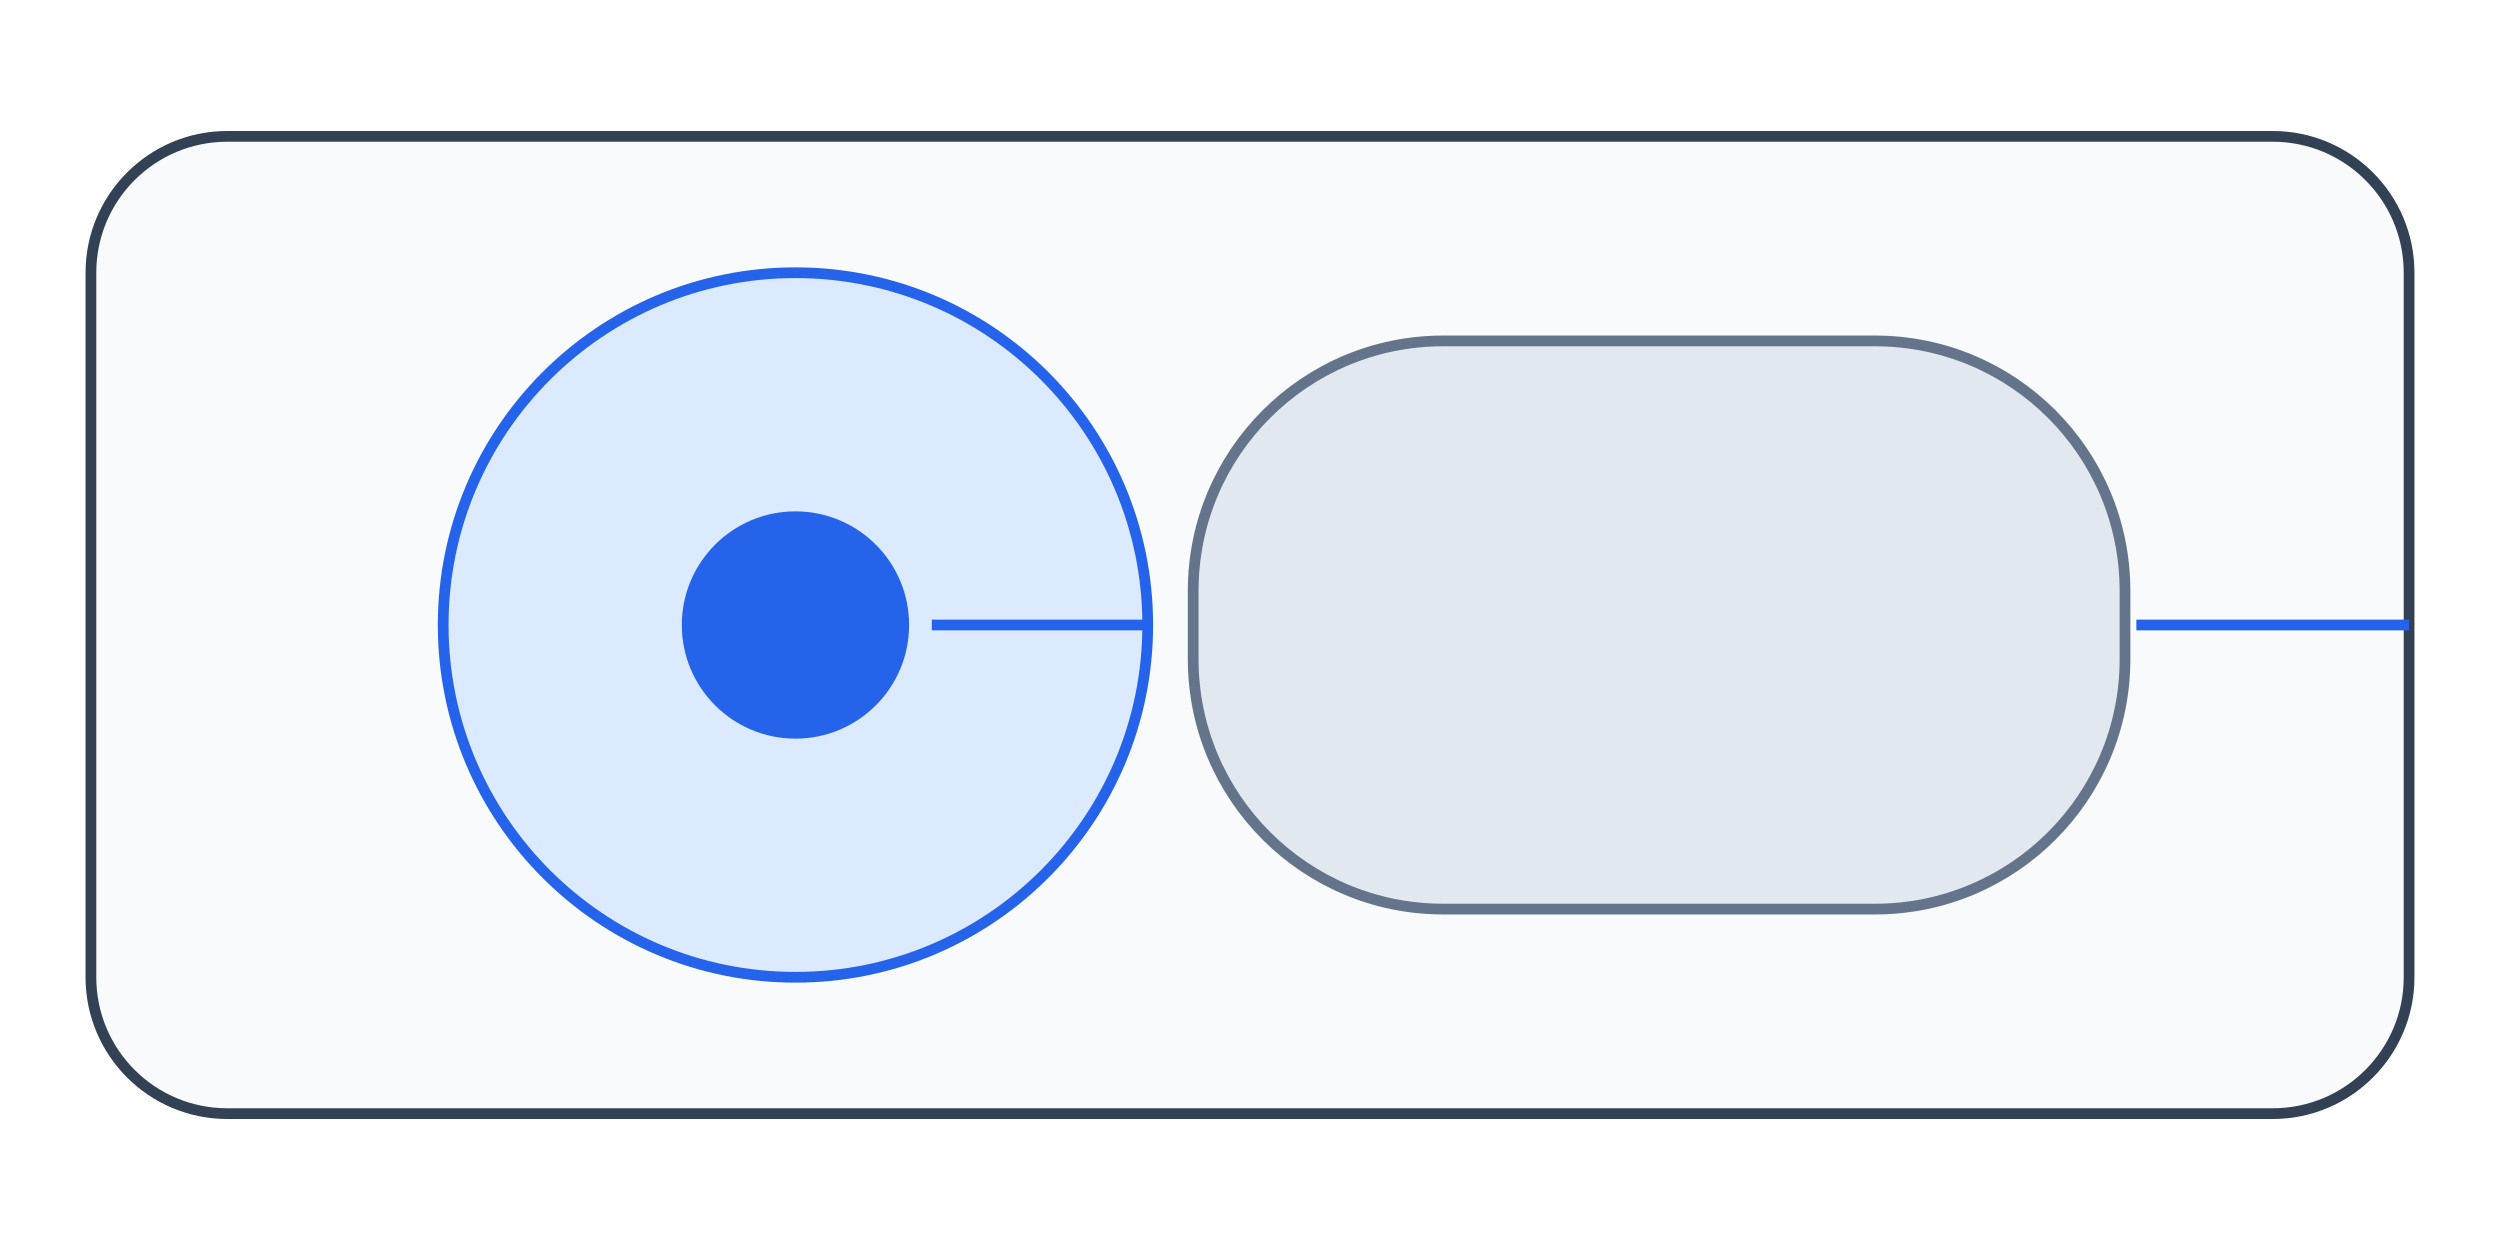
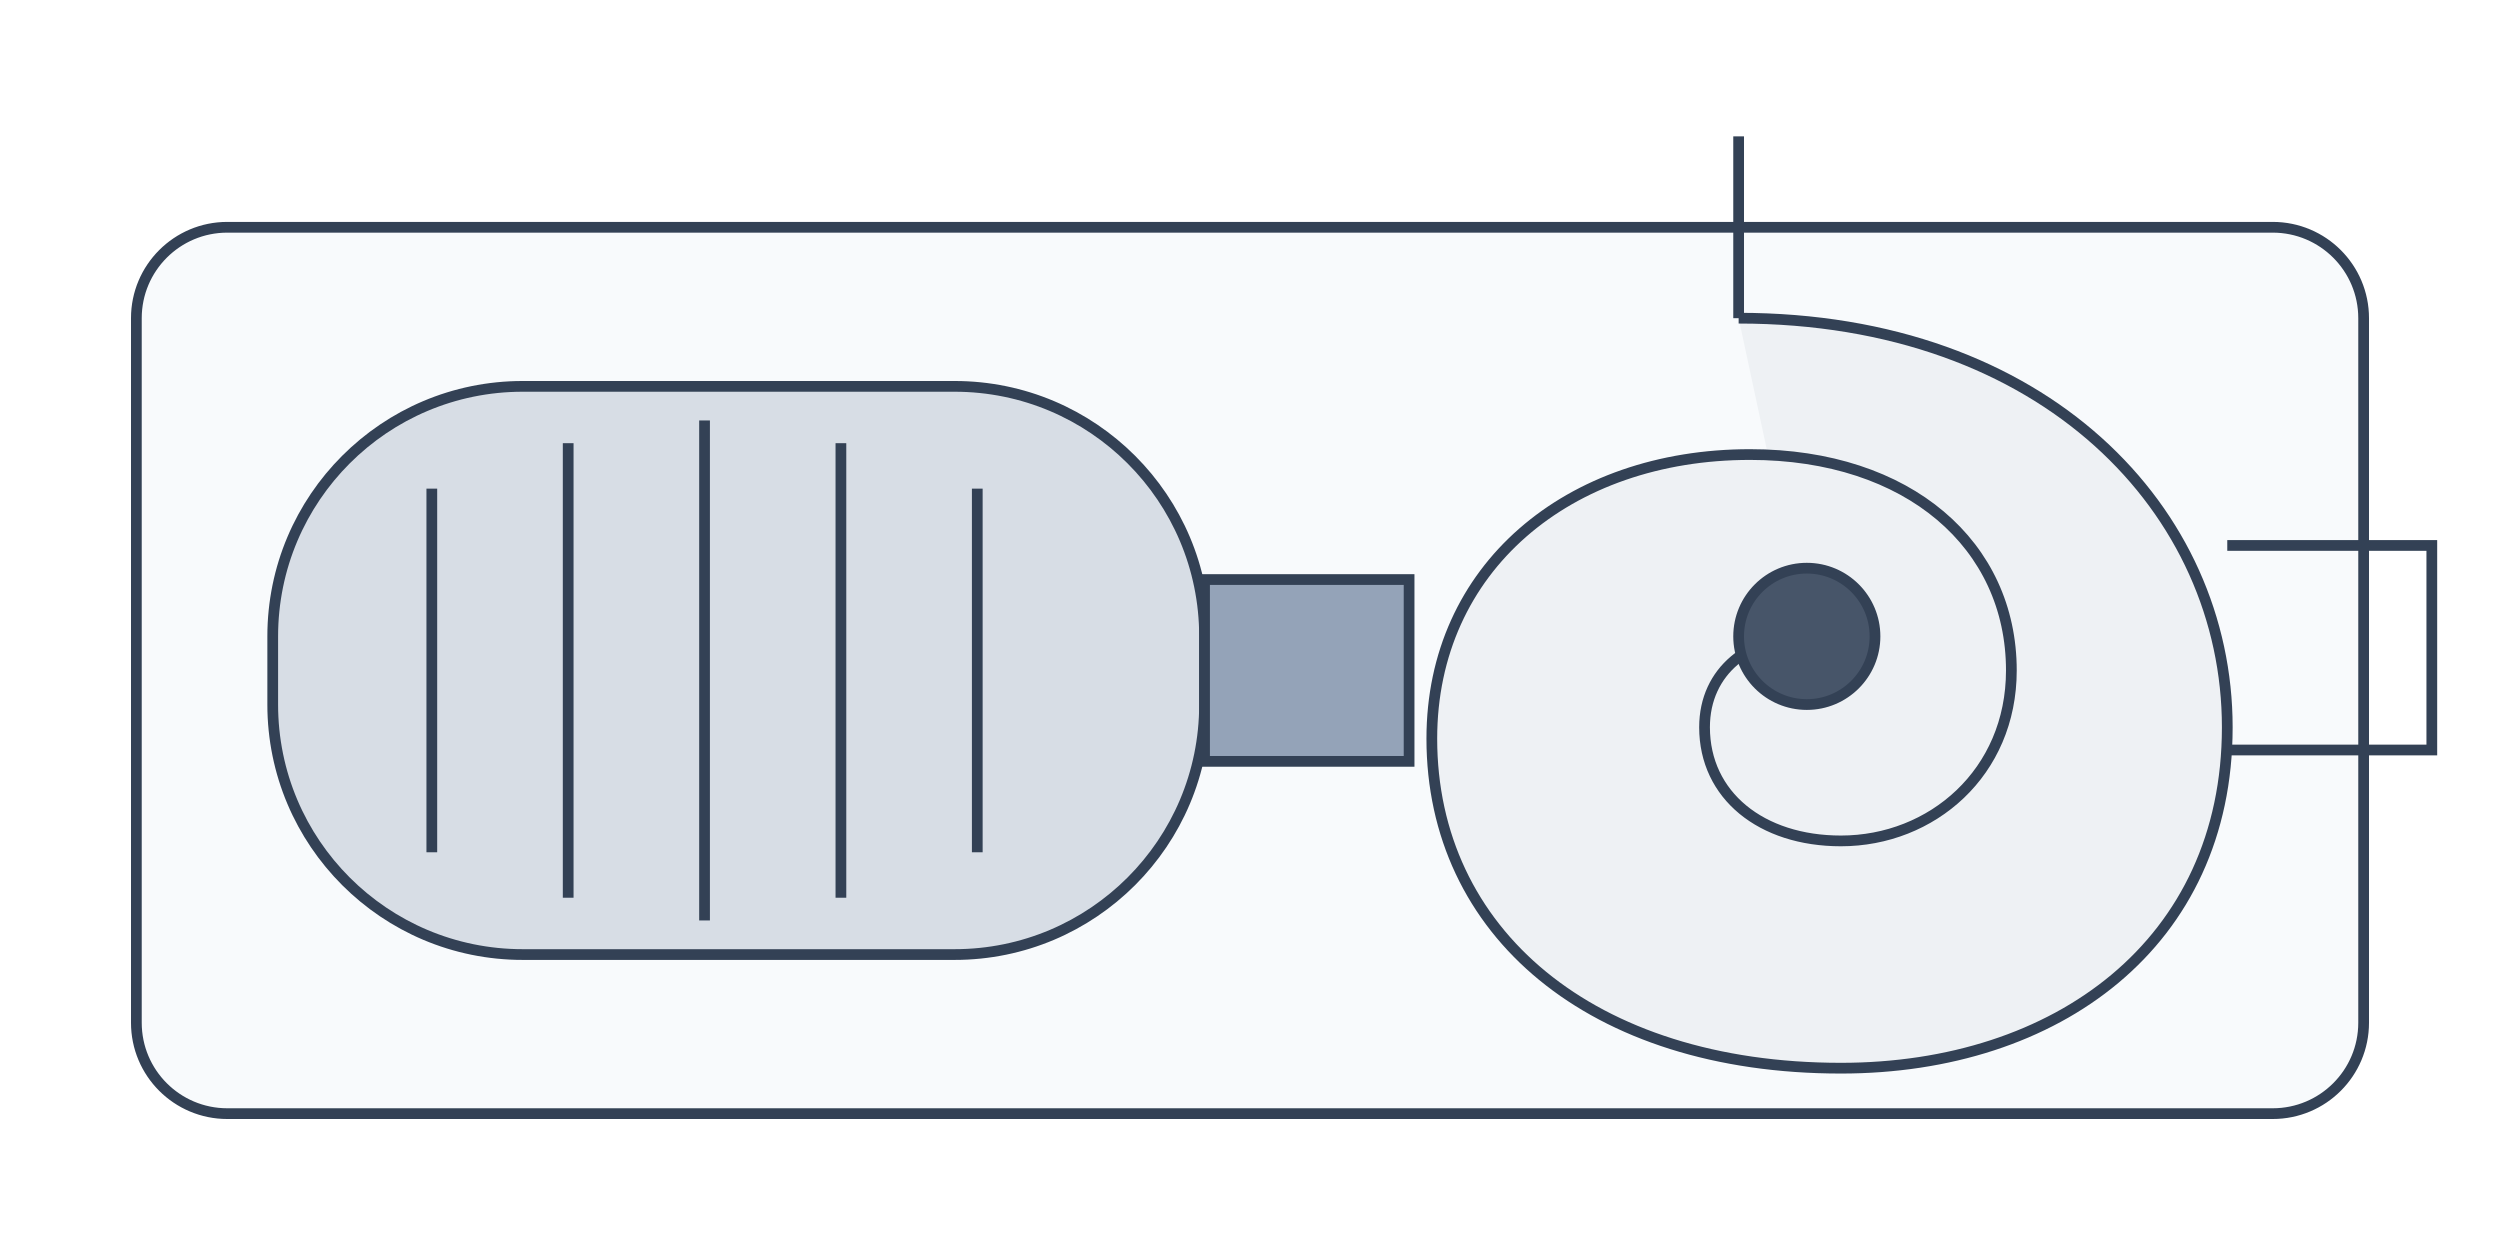
<svg xmlns="http://www.w3.org/2000/svg" viewBox="0 0 220 110" role="img" aria-label="Bomba centrífuga vista de cima">
  <style>[stroke]{stroke-width:.25mm!important;vector-effect:non-scaling-stroke}</style>
-   <rect x="8" y="12" width="204" height="86" rx="12" fill="#f8fafc" stroke="#334155" stroke-width="6" />
-   <circle cx="70" cy="55" r="31" fill="#dbeafe" stroke="#2563eb" stroke-width="5" />
-   <circle cx="70" cy="55" r="10" fill="#2563eb" />
-   <rect x="105" y="30" width="82" height="50" rx="22" fill="#e2e8f0" stroke="#64748b" stroke-width="5" />
-   <path d="M101 55H82M188 55h24" stroke="#2563eb" stroke-width="8" />
+   <g stroke="#334155">
+     <rect x="12" y="20" width="196" height="78" rx="8" fill="#f8fafc" />
+     <rect x="24" y="34" width="82" height="50" rx="22" fill="#d7dde5" />
+     <path d="M38 43v32M50 39v40M62 37v44M74 39v40M86 43v32" fill="none" />
+     <rect x="106" y="51" width="18" height="16" fill="#94a3b8" />
+     <path d="M153 28c27 0 43 17 43 36s-15 30-34 30c-22 0-36-12-36-29 0-15 12-25 28-25 14 0 23 8 23 19 0 9-7 15-15 15-7 0-12-4-12-10 0-5 4-8 9-8" fill="#eef1f4" />
+     <circle cx="159" cy="56" r="6" fill="#475569" />
+     <path d="M196 48h18v18h-18M153 28V12" fill="none" />
+   </g>
</svg>
